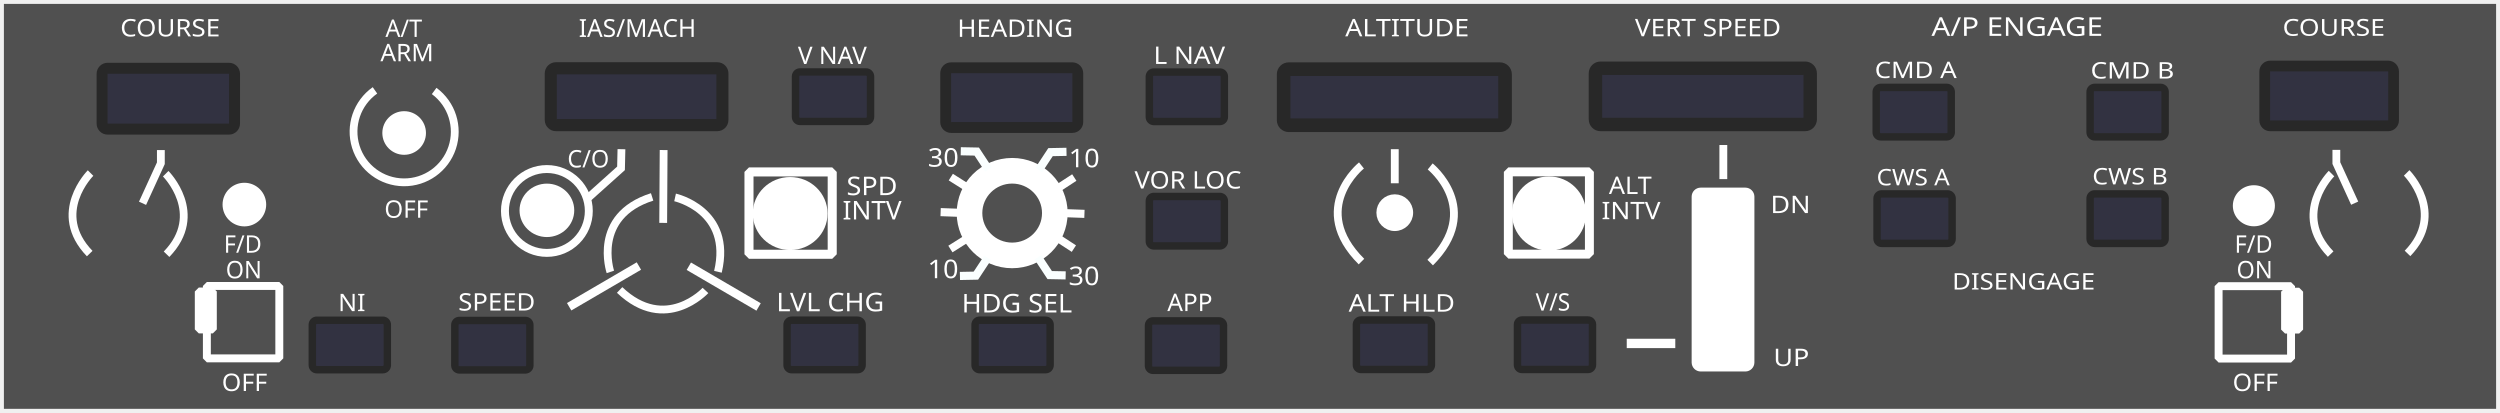
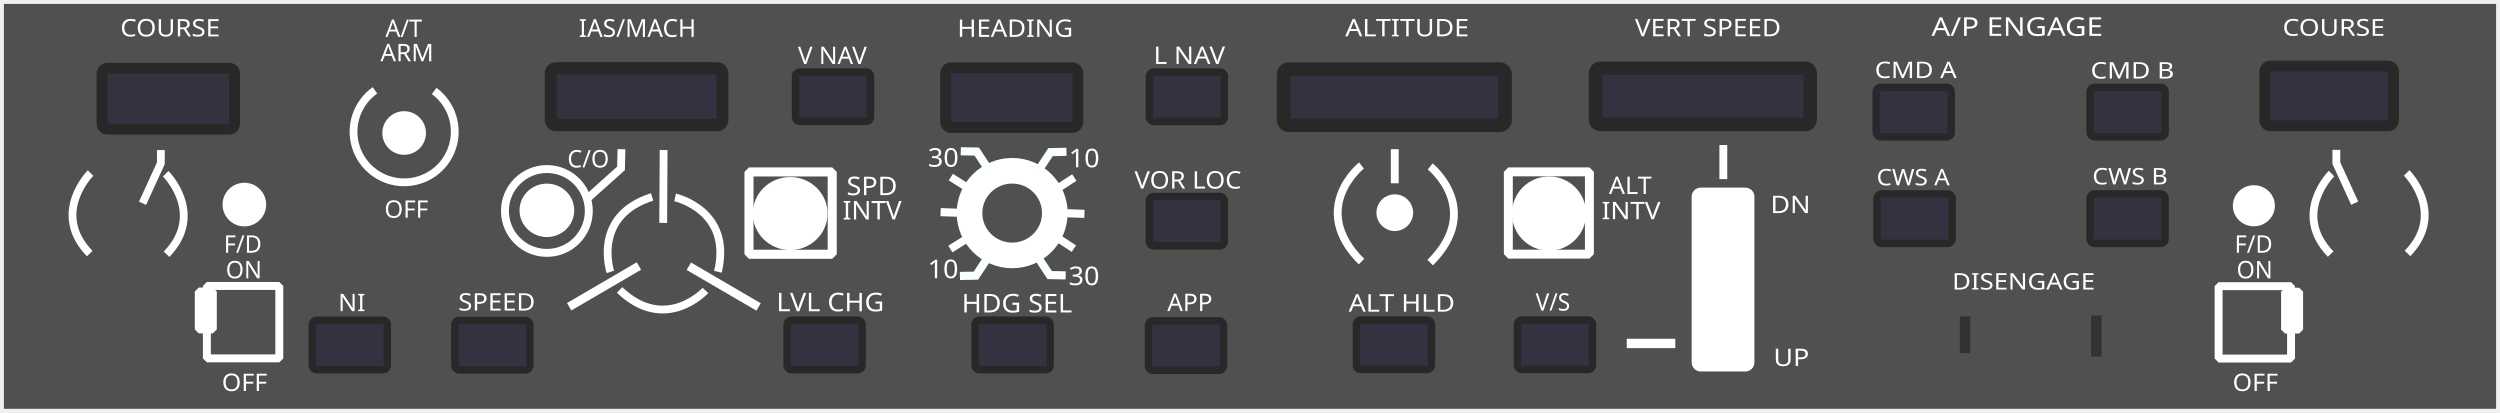
<svg xmlns="http://www.w3.org/2000/svg" width="1672.751mm" height="276.154mm" viewBox="0 0 5927.071 978.5" id="svg3344" version="1.1">
  <defs id="defs3346" />
  <g id="layer2" transform="translate(-596.4643,-396.6893)" style="opacity:1">
    <rect style="color:#000000;clip-rule:nonzero;display:inline;overflow:visible;visibility:visible;opacity:1;isolation:auto;mix-blend-mode:normal;color-interpolation:sRGB;color-interpolation-filters:linearRGB;solid-color:#000000;solid-opacity:1;fill:#505050;fill-opacity:1;fill-rule:evenodd;stroke:none;stroke-width:18.5;stroke-linecap:butt;stroke-linejoin:miter;stroke-miterlimit:4;stroke-dasharray:none;stroke-dashoffset:185;stroke-opacity:1;color-rendering:auto;image-rendering:auto;shape-rendering:auto;text-rendering:auto;enable-background:accumulate" id="rect4741" width="5908.571" height="960" x="605.714" y="-313.352" transform="translate(0,719.2913)" />
    <path style="fill:none;fill-rule:evenodd;stroke:#ffffff;stroke-width:22.193;stroke-linecap:butt;stroke-linejoin:miter;stroke-miterlimit:4;stroke-dasharray:none;stroke-opacity:1" d="m 4568.299,1210.903 -115.098,0" id="path4196-2-5" />
  </g>
  <g id="layer1" transform="translate(-596.4643,322.6021)">
    <text xml:space="preserve" style="font-style:normal;font-variant:normal;font-weight:normal;font-stretch:normal;font-size:40px;line-height:125%;font-family:'Arial Rounded MT Bold';-inkscape-font-specification:'Arial Rounded MT Bold, ';letter-spacing:0px;word-spacing:0px;fill:#000000;fill-opacity:1;stroke:none;stroke-width:1px;stroke-linecap:butt;stroke-linejoin:miter;stroke-opacity:1" x="432.598" y="143.983" id="text3363">
      <tspan id="tspan3365" x="432.598" y="143.983" />
      <tspan x="432.598" y="193.983" id="tspan3367" />
    </text>
    <path style="fill:none;fill-opacity:1;fill-rule:evenodd;stroke:#ffffff;stroke-width:18.596;stroke-linecap:butt;stroke-linejoin:miter;stroke-miterlimit:4;stroke-dasharray:none;stroke-opacity:1" d="m 3824.264,69.677 c 0,0 -126.843,101.53 0,227.924" id="path3371" />
    <path style="fill:none;fill-opacity:1;fill-rule:evenodd;stroke:#ffffff;stroke-width:18.596;stroke-linecap:butt;stroke-linejoin:miter;stroke-miterlimit:4;stroke-dasharray:none;stroke-opacity:1" d="m 3987.193,72.026 c 0,0 126.843,101.53 0,227.924" id="path3371-3" />
    <path style="fill:none;fill-rule:evenodd;stroke:#ffffff;stroke-width:18.596;stroke-linecap:butt;stroke-linejoin:miter;stroke-miterlimit:4;stroke-dasharray:none;stroke-opacity:1" d="m 3903.229,31.098 0,80.812" id="path4196" />
    <rect style="fill:none;fill-opacity:1;stroke:#ffffff;stroke-width:17.161;stroke-miterlimit:4;stroke-dasharray:none;stroke-opacity:1" id="rect4198" width="513.582" height="134.775" x="3646.943" y="-158.518" />
    <path style="fill:none;fill-rule:evenodd;stroke:#ffffff;stroke-width:18.5;stroke-linecap:butt;stroke-linejoin:miter;stroke-miterlimit:4;stroke-dasharray:none;stroke-opacity:1" d="m 811.152,87.666 c 0,0 -94.954,94.954 -2.02,190.919" id="path4204" />
    <path style="fill:none;fill-rule:evenodd;stroke:#ffffff;stroke-width:18.5;stroke-linecap:butt;stroke-linejoin:miter;stroke-miterlimit:4;stroke-dasharray:none;stroke-opacity:1" d="m 989.315,89.235 c 0,0 94.954,94.954 2.02,190.919" id="path4204-6" />
    <path style="fill:none;fill-rule:evenodd;stroke:#ffffff;stroke-width:18.5;stroke-linecap:butt;stroke-linejoin:miter;stroke-miterlimit:4;stroke-dasharray:none;stroke-opacity:1" d="m 934.391,159.387 43.437,-94.954 0,-31.315" id="path4221" />
    <path style="fill:none;fill-opacity:1;stroke:#ffffff;stroke-width:18.5;stroke-linecap:butt;stroke-miterlimit:0.1;stroke-dasharray:none;stroke-dashoffset:0;stroke-opacity:1" id="path4235" d="m 1625.78,-106.946 a 120,120 0 0 1 42.661,134.65 120,120 0 0 1 -115.028,81.971 120,120 0 0 1 -113.35,-84.277 120,120 0 0 1 45.371,-133.762" />
    <rect style="fill:#ffffff;fill-opacity:1;stroke:#ffffff;stroke-width:18.8;stroke-linecap:square;stroke-linejoin:miter;stroke-miterlimit:0;stroke-dasharray:none;stroke-dashoffset:0;stroke-opacity:1" id="rect4239" width="33.335" height="89.904" x="1067.731" y="368.489" ry="0" rx="0" />
    <rect style="fill:none;fill-opacity:1;stroke:#ffffff;stroke-width:18.8;stroke-linecap:square;stroke-linejoin:miter;stroke-miterlimit:0;stroke-dasharray:none;stroke-dashoffset:0;stroke-opacity:1" id="rect4241" width="171.726" height="171.726" x="1086.924" y="355.357" ry="0" />
    <circle style="fill:#ffffff;fill-opacity:1;stroke:#ffffff;stroke-width:18.596;stroke-miterlimit:4;stroke-dasharray:none;stroke-opacity:1" id="path4202-8" cx="1175.818" cy="162.418" r="42.426" />
    <circle style="fill:#ffffff;fill-opacity:1;stroke:#ffffff;stroke-width:18.596;stroke-miterlimit:4;stroke-dasharray:none;stroke-opacity:1" id="path4202-8-0" cx="1554.625" cy="-7.288" r="42.426" />
    <rect style="fill:#323241;fill-opacity:1;stroke:#282828;stroke-width:26.048;stroke-linecap:square;stroke-linejoin:round;stroke-miterlimit:0;stroke-dasharray:none;stroke-dashoffset:0;stroke-opacity:1" id="rect4243-9" width="313.98" height="144.275" x="838.515" y="-160.743" ry="13.132" />
    <rect style="fill:#323241;fill-opacity:1;stroke:#282828;stroke-width:17.678;stroke-linecap:square;stroke-linejoin:round;stroke-miterlimit:0;stroke-dasharray:none;stroke-dashoffset:0;stroke-opacity:1" id="rect4243-9-0" width="177.898" height="117.289" x="1336.881" y="436.618" ry="10.676" />
    <rect style="fill:#323241;fill-opacity:1;stroke:#282828;stroke-width:17.678;stroke-linecap:square;stroke-linejoin:round;stroke-miterlimit:0;stroke-dasharray:none;stroke-dashoffset:0;stroke-opacity:1" id="rect4243-9-0-4" width="177.898" height="117.289" x="1674.777" y="437.124" ry="10.676" />
    <circle style="fill:none;fill-opacity:1;stroke:#ffffff;stroke-width:18.8;stroke-linecap:square;stroke-linejoin:round;stroke-miterlimit:0;stroke-dasharray:none;stroke-dashoffset:0;stroke-opacity:1" id="path4337" cx="1893.026" cy="177.57" r="99.412" />
    <ellipse style="fill:#ffffff;fill-opacity:1;stroke:#ffffff;stroke-width:23.043;stroke-miterlimit:4;stroke-dasharray:none;stroke-opacity:1" id="path4202-8-0-8" cx="1893.046" cy="176.075" rx="53.335" ry="51.82" />
    <ellipse style="fill:#ffffff;fill-opacity:1;stroke:#ffffff;stroke-width:31.495;stroke-miterlimit:4;stroke-dasharray:none;stroke-opacity:1" id="path4202-8-0-8-3" cx="2469.803" cy="183.672" rx="72.898" ry="70.827" />
    <rect style="fill:none;fill-opacity:1;stroke:#ffffff;stroke-width:21.491;stroke-linecap:square;stroke-linejoin:miter;stroke-miterlimit:0;stroke-dasharray:none;stroke-dashoffset:0;stroke-opacity:1" id="rect4241-9" width="197.319" height="195.299" x="2372.174" y="84.971" ry="0" />
    <rect style="fill:#323241;fill-opacity:1;stroke:#282828;stroke-width:17.678;stroke-linecap:square;stroke-linejoin:round;stroke-miterlimit:0;stroke-dasharray:none;stroke-dashoffset:0;stroke-opacity:1" id="rect4243-9-0-4-0" width="177.898" height="117.289" x="2462.479" y="436.575" ry="10.676" />
    <rect style="fill:#323241;fill-opacity:1;stroke:#282828;stroke-width:17.678;stroke-linecap:square;stroke-linejoin:round;stroke-miterlimit:0;stroke-dasharray:none;stroke-dashoffset:0;stroke-opacity:1" id="rect4243-9-0-4-0-2" width="177.898" height="117.289" x="2908.194" y="436.575" ry="10.676" />
    <rect style="fill:#323241;fill-opacity:1;stroke:#282828;stroke-width:17.678;stroke-linecap:square;stroke-linejoin:round;stroke-miterlimit:0;stroke-dasharray:none;stroke-dashoffset:0;stroke-opacity:1" id="rect4243-9-0-4-0-0" width="177.898" height="117.289" x="2482.479" y="-151.997" ry="10.676" />
    <rect style="fill:#323241;fill-opacity:1;stroke:#282828;stroke-width:28.67;stroke-linecap:square;stroke-linejoin:round;stroke-miterlimit:0;stroke-dasharray:none;stroke-dashoffset:0;stroke-opacity:1" id="rect4243-9-0-4-0-0-4" width="406.906" height="134.869" x="1902.261" y="-160.786" ry="12.276" />
    <path style="fill:none;fill-opacity:1;fill-rule:evenodd;stroke:#ffffff;stroke-width:18.5;stroke-linecap:butt;stroke-linejoin:miter;stroke-miterlimit:4;stroke-dasharray:none;stroke-opacity:1" d="m 1991.011,146.255 77.782,-69.701 1.01,-45.457" id="path4459" />
    <path style="fill:none;fill-rule:evenodd;stroke:#ffffff;stroke-width:18.5;stroke-linecap:butt;stroke-linejoin:miter;stroke-miterlimit:4;stroke-dasharray:none;stroke-opacity:1" d="m 2168.798,205.854 1.01,-172.736" id="path4461" />
    <path style="color:#000000;clip-rule:nonzero;display:inline;overflow:visible;visibility:visible;opacity:1;isolation:auto;mix-blend-mode:normal;color-interpolation:sRGB;color-interpolation-filters:linearRGB;solid-color:#000000;solid-opacity:1;fill:none;fill-opacity:1;fill-rule:evenodd;stroke:#ffffff;stroke-width:20.382;stroke-linecap:butt;stroke-linejoin:miter;stroke-miterlimit:4;stroke-dasharray:none;stroke-dashoffset:0;stroke-opacity:1;color-rendering:auto;image-rendering:auto;shape-rendering:auto;text-rendering:auto;enable-background:accumulate" d="M 2394.927,405.158 2229.552,308.586" id="path4461-1" />
    <path style="color:#000000;clip-rule:nonzero;display:inline;overflow:visible;visibility:visible;opacity:1;isolation:auto;mix-blend-mode:normal;color-interpolation:sRGB;color-interpolation-filters:linearRGB;solid-color:#000000;solid-opacity:1;fill:none;fill-opacity:1;fill-rule:evenodd;stroke:#ffffff;stroke-width:20.382;stroke-linecap:butt;stroke-linejoin:miter;stroke-miterlimit:4;stroke-dasharray:none;stroke-dashoffset:0;stroke-opacity:1;color-rendering:auto;image-rendering:auto;shape-rendering:auto;text-rendering:auto;enable-background:accumulate" d="m 1945.812,404.653 165.375,-96.572" id="path4461-1-0" />
    <path style="fill:none;fill-rule:evenodd;stroke:#ffffff;stroke-width:18.5;stroke-linecap:butt;stroke-linejoin:miter;stroke-miterlimit:4;stroke-dasharray:none;stroke-opacity:1" d="m 2043.539,322.022 c 0,0 -44.447,-132.33 98.995,-177.787" id="path4511" />
    <path style="fill:none;fill-rule:evenodd;stroke:#ffffff;stroke-width:18.5;stroke-linecap:butt;stroke-linejoin:miter;stroke-miterlimit:4;stroke-dasharray:none;stroke-opacity:1" d="m 2196.968,145.446 c 0,0 136.349,29.926 101.576,176.325" id="path4511-0" />
    <path style="fill:none;fill-rule:evenodd;stroke:#ffffff;stroke-width:18.5;stroke-linecap:butt;stroke-linejoin:miter;stroke-miterlimit:4;stroke-dasharray:none;stroke-opacity:1" d="m 2268.983,366.008 c 0,0 -94.572,102.679 -203.487,-1.145" id="path4511-1" />
    <rect style="fill:#323241;fill-opacity:1;stroke:#282828;stroke-width:25.769;stroke-linecap:square;stroke-linejoin:round;stroke-miterlimit:0;stroke-dasharray:none;stroke-dashoffset:0;stroke-opacity:1" id="rect4243-9-0-4-0-9" width="313.25" height="141.524" x="2838.477" y="-161.892" ry="12.882" />
    <rect style="fill:#323241;fill-opacity:1;stroke:#282828;stroke-width:17.678;stroke-linecap:square;stroke-linejoin:round;stroke-miterlimit:0;stroke-dasharray:none;stroke-dashoffset:0;stroke-opacity:1" id="rect4243-9-0-4-0-2-9" width="177.898" height="117.289" x="3319.306" y="438.134" ry="10.676" />
    <rect style="fill:#323241;fill-opacity:1;stroke:#282828;stroke-width:17.678;stroke-linecap:square;stroke-linejoin:round;stroke-miterlimit:0;stroke-dasharray:none;stroke-dashoffset:0;stroke-opacity:1" id="rect4243-9-0-4-0-2-3" width="177.898" height="117.289" x="3321.326" y="143.169" ry="10.676" />
    <rect style="fill:#323241;fill-opacity:1;stroke:#282828;stroke-width:17.678;stroke-linecap:square;stroke-linejoin:round;stroke-miterlimit:0;stroke-dasharray:none;stroke-dashoffset:0;stroke-opacity:1" id="rect4243-9-0-4-0-2-1" width="177.898" height="117.289" x="3321.326" y="-151.795" ry="10.676" />
    <rect style="fill:#323241;fill-opacity:1;stroke:#282828;stroke-width:32.329;stroke-linecap:square;stroke-linejoin:round;stroke-miterlimit:0;stroke-dasharray:none;stroke-dashoffset:0;stroke-opacity:1" id="rect4243-9-0-4-0-2-4" width="524.882" height="132.943" x="3639.778" y="-158.612" ry="12.101" />
    <rect style="fill:#323241;fill-opacity:1;stroke:#282828;stroke-width:17.678;stroke-linecap:square;stroke-linejoin:round;stroke-miterlimit:0;stroke-dasharray:none;stroke-dashoffset:0;stroke-opacity:1" id="rect4243-9-0-4-0-2-9-6" width="177.898" height="117.289" x="3812.26" y="436.113" ry="10.676" />
    <rect style="fill:#323241;fill-opacity:1;stroke:#282828;stroke-width:17.678;stroke-linecap:square;stroke-linejoin:round;stroke-miterlimit:0;stroke-dasharray:none;stroke-dashoffset:0;stroke-opacity:1" id="rect4243-9-0-4-0-2-9-2" width="177.898" height="117.289" x="4194.098" y="436.113" ry="10.676" />
    <rect style="fill:#323241;fill-opacity:1;stroke:#282828;stroke-width:31.893;stroke-linecap:square;stroke-linejoin:round;stroke-miterlimit:0;stroke-dasharray:none;stroke-dashoffset:0;stroke-opacity:1" id="rect4243-9-0-4-0-2-9-0" width="509.156" height="133.379" x="4378.992" y="-160.85" ry="12.14" />
    <rect style="fill:#323241;fill-opacity:1;stroke:#282828;stroke-width:17.678;stroke-linecap:square;stroke-linejoin:round;stroke-miterlimit:0;stroke-dasharray:none;stroke-dashoffset:0;stroke-opacity:1" id="rect4243-9-0-4-0-2-9-2-8" width="177.898" height="117.289" x="5044.626" y="-115.41" ry="10.676" />
    <rect style="fill:#323241;fill-opacity:1;stroke:#282828;stroke-width:17.678;stroke-linecap:square;stroke-linejoin:round;stroke-miterlimit:0;stroke-dasharray:none;stroke-dashoffset:0;stroke-opacity:1" id="rect4243-9-0-4-0-2-9-2-6" width="177.898" height="117.289" x="5046.667" y="137.108" ry="10.676" />
    <rect style="fill:#323241;fill-opacity:1;stroke:#282828;stroke-width:17.678;stroke-linecap:square;stroke-linejoin:round;stroke-miterlimit:0;stroke-dasharray:none;stroke-dashoffset:0;stroke-opacity:1" id="rect4243-9-0-4-0-2-9-2-4" width="177.898" height="117.289" x="5551.743" y="-115.43" ry="10.676" />
    <rect style="fill:#323241;fill-opacity:1;stroke:#282828;stroke-width:17.678;stroke-linecap:square;stroke-linejoin:round;stroke-miterlimit:0;stroke-dasharray:none;stroke-dashoffset:0;stroke-opacity:1" id="rect4243-9-0-4-0-2-9-2-1" width="177.898" height="117.289" x="5551.743" y="137.108" ry="10.676" />
    <rect style="fill:#323241;fill-opacity:1;stroke:#282828;stroke-width:25.473;stroke-linecap:square;stroke-linejoin:round;stroke-miterlimit:0;stroke-dasharray:none;stroke-dashoffset:0;stroke-opacity:1" id="rect4243-9-0-4-0-2-9-2-5" width="305.464" height="141.82" x="5965.762" y="-166.081" ry="12.909" />
    <circle style="color:#000000;clip-rule:nonzero;display:inline;overflow:visible;visibility:visible;opacity:1;isolation:auto;mix-blend-mode:normal;color-interpolation:sRGB;color-interpolation-filters:linearRGB;solid-color:#000000;solid-opacity:1;fill:#ffffff;fill-opacity:1;fill-rule:evenodd;stroke:#ffffff;stroke-width:18.5;stroke-linecap:butt;stroke-linejoin:miter;stroke-miterlimit:4;stroke-dasharray:none;stroke-dashoffset:185;stroke-opacity:1;color-rendering:auto;image-rendering:auto;shape-rendering:auto;text-rendering:auto;enable-background:accumulate" id="path4672" cx="3903.229" cy="181.611" r="34.286" />
    <circle style="color:#000000;clip-rule:nonzero;display:inline;overflow:visible;visibility:visible;opacity:1;isolation:auto;mix-blend-mode:normal;color-interpolation:sRGB;color-interpolation-filters:linearRGB;solid-color:#000000;solid-opacity:1;fill:#ffffff;fill-opacity:1;fill-rule:evenodd;stroke:#ffffff;stroke-width:37.387;stroke-linecap:butt;stroke-linejoin:miter;stroke-miterlimit:4;stroke-dasharray:none;stroke-dashoffset:185;stroke-opacity:1;color-rendering:auto;image-rendering:auto;shape-rendering:auto;text-rendering:auto;enable-background:accumulate" id="path4672-8" cx="4268.884" cy="183.692" r="69.289" />
    <ellipse style="color:#000000;clip-rule:nonzero;display:inline;overflow:visible;visibility:visible;opacity:1;isolation:auto;mix-blend-mode:normal;color-interpolation:sRGB;color-interpolation-filters:linearRGB;solid-color:#000000;solid-opacity:1;fill:none;fill-opacity:1;fill-rule:evenodd;stroke:#ffffff;stroke-width:60.743;stroke-linecap:butt;stroke-linejoin:miter;stroke-miterlimit:4;stroke-dasharray:none;stroke-dashoffset:185;stroke-opacity:1;color-rendering:auto;image-rendering:auto;shape-rendering:auto;text-rendering:auto;enable-background:accumulate" id="path4689" cx="2996.133" cy="182.601" rx="101.155" ry="100.336" />
    <path style="fill:none;fill-rule:evenodd;stroke:#faffff;stroke-width:19.289;stroke-linecap:butt;stroke-linejoin:miter;stroke-miterlimit:4;stroke-dasharray:none;stroke-opacity:1" d="m 3059.225,80.362 27.862,-42.263 37.842,-0.75" id="path4691" />
    <path style="fill:none;fill-rule:evenodd;stroke:#faffff;stroke-width:19.289;stroke-linecap:butt;stroke-linejoin:miter;stroke-miterlimit:4;stroke-dasharray:none;stroke-opacity:1" d="m 2939.975,79.015 -27.862,-42.263 -37.842,-0.75" id="path4691-2" />
    <path style="fill:none;fill-rule:evenodd;stroke:#ffffff;stroke-width:18.5;stroke-linecap:butt;stroke-linejoin:miter;stroke-miterlimit:4;stroke-dasharray:none;stroke-opacity:1" d="m 2850.651,97.263 34.345,21.718" id="path4708" />
    <path style="fill:none;fill-rule:evenodd;stroke:#ffffff;stroke-width:18.5;stroke-linecap:butt;stroke-linejoin:miter;stroke-miterlimit:4;stroke-dasharray:none;stroke-opacity:1" d="m 3109.4,120.479 34.044,-22.188" id="path4708-9" />
    <path style="fill:none;fill-rule:evenodd;stroke:#ffffff;stroke-width:19.229;stroke-linecap:butt;stroke-linejoin:miter;stroke-miterlimit:4;stroke-dasharray:none;stroke-opacity:1" d="m 3123.233,182.82 44.259,1.621" id="path4708-3" />
    <path style="fill:none;fill-rule:evenodd;stroke:#ffffff;stroke-width:19.229;stroke-linecap:butt;stroke-linejoin:miter;stroke-miterlimit:4;stroke-dasharray:none;stroke-opacity:1" d="m 2826.501,180.295 44.259,1.621" id="path4708-3-6" />
    <path style="fill:none;fill-rule:evenodd;stroke:#ffffff;stroke-width:18.5;stroke-linecap:butt;stroke-linejoin:miter;stroke-miterlimit:4;stroke-dasharray:none;stroke-opacity:1" d="m 2849.662,267.828 34.345,-21.718" id="path4708-7" />
    <path style="fill:none;fill-rule:evenodd;stroke:#ffffff;stroke-width:18.5;stroke-linecap:butt;stroke-linejoin:miter;stroke-miterlimit:4;stroke-dasharray:none;stroke-opacity:1" d="m 3108.412,244.612 34.044,22.188" id="path4708-9-2" />
    <path style="fill:none;fill-rule:evenodd;stroke:#faffff;stroke-width:19.289;stroke-linecap:butt;stroke-linejoin:miter;stroke-miterlimit:4;stroke-dasharray:none;stroke-opacity:1" d="m 3057.253,287.285 27.862,42.263 37.842,0.75" id="path4691-9" />
    <path style="fill:none;fill-rule:evenodd;stroke:#faffff;stroke-width:19.289;stroke-linecap:butt;stroke-linejoin:miter;stroke-miterlimit:4;stroke-dasharray:none;stroke-opacity:1" d="m 2938.003,288.631 -27.862,42.263 -37.842,0.75" id="path4691-2-5" />
    <rect style="fill:#ffffff;fill-opacity:1;stroke:#ffffff;stroke-width:18.8;stroke-linecap:square;stroke-linejoin:miter;stroke-miterlimit:0;stroke-dasharray:none;stroke-dashoffset:0;stroke-opacity:1" id="rect4239-9" width="33.335" height="89.904" x="-6047.322" y="368.917" ry="0" rx="0" transform="scale(-1,1)" />
    <rect style="fill:none;fill-opacity:1;stroke:#ffffff;stroke-width:18.8;stroke-linecap:square;stroke-linejoin:miter;stroke-miterlimit:0;stroke-dasharray:none;stroke-dashoffset:0;stroke-opacity:1" id="rect4241-0" width="171.726" height="171.726" x="-6028.128" y="355.785" ry="0" transform="scale(-1,1)" />
    <path style="fill:none;fill-rule:evenodd;stroke:#ffffff;stroke-width:18.5;stroke-linecap:butt;stroke-linejoin:miter;stroke-miterlimit:4;stroke-dasharray:none;stroke-opacity:1" d="m 6302.241,87.318 c 0,0 94.954,94.954 2.02,190.919" id="path4204-4" />
    <path style="fill:none;fill-rule:evenodd;stroke:#ffffff;stroke-width:18.5;stroke-linecap:butt;stroke-linejoin:miter;stroke-miterlimit:4;stroke-dasharray:none;stroke-opacity:1" d="m 6124.078,88.886 c 0,0 -94.954,94.954 -2.02,190.919" id="path4204-6-8" />
    <path style="fill:none;fill-rule:evenodd;stroke:#ffffff;stroke-width:18.5;stroke-linecap:butt;stroke-linejoin:miter;stroke-miterlimit:4;stroke-dasharray:none;stroke-opacity:1" d="m 6179.002,159.039 -43.437,-94.954 0,-31.315" id="path4221-6" />
    <ellipse style="fill:#ffffff;fill-opacity:1;stroke:#ffffff;stroke-width:17.714;stroke-miterlimit:4;stroke-dasharray:none;stroke-opacity:1" id="path4202-8-0-8-8" cx="5940" cy="165.219" rx="41" ry="39.835" />
    <rect style="fill:none;fill-opacity:1;stroke:#ffffff;stroke-width:21.196;stroke-linecap:square;stroke-linejoin:miter;stroke-miterlimit:0;stroke-dasharray:none;stroke-dashoffset:0;stroke-opacity:1" id="rect4241-0-5" width="192.187" height="195.044" x="-4364.665" y="84.84" ry="0" transform="scale(-1,1)" />
    <text xml:space="preserve" style="font-style:normal;font-weight:normal;font-size:59.423px;line-height:125%;font-family:sans-serif;letter-spacing:0px;word-spacing:0px;fill:#ffffff;fill-opacity:1;stroke:none;stroke-width:1px;stroke-linecap:butt;stroke-linejoin:miter;stroke-opacity:1" x="852.373" y="-244.343" id="text4866" transform="scale(1.0343,0.9668376)">
      <tspan id="tspan4868" x="852.373" y="-244.343" style="font-style:normal;font-variant:normal;font-weight:normal;font-stretch:normal;font-family:FuturaExtended;-inkscape-font-specification:FuturaExtended;fill:#ffffff;fill-opacity:1">COURSE</tspan>
    </text>
    <text xml:space="preserve" style="font-style:normal;font-weight:normal;font-size:56.508px;line-height:125%;font-family:sans-serif;letter-spacing:0px;word-spacing:0px;fill:#ffffff;fill-opacity:1;stroke:none;stroke-width:1px;stroke-linecap:butt;stroke-linejoin:miter;stroke-opacity:1" x="1535.453" y="-231.245" id="text4866-0" transform="scale(0.9835608,1.016714)">
      <tspan id="tspan4868-4" x="1535.453" y="-231.245" style="font-style:normal;font-variant:normal;font-weight:normal;font-stretch:normal;font-family:FuturaExtended;-inkscape-font-specification:FuturaExtended;fill:#ffffff;fill-opacity:1">A/T</tspan>
    </text>
    <text xml:space="preserve" style="font-style:normal;font-weight:normal;font-size:57.841px;line-height:125%;font-family:sans-serif;letter-spacing:0px;word-spacing:0px;fill:#ffffff;fill-opacity:1;stroke:none;stroke-width:1px;stroke-linecap:butt;stroke-linejoin:miter;stroke-opacity:1" x="1488.24" y="-178.59" id="text4866-0-1" transform="scale(1.006755,0.9932898)">
      <tspan id="tspan4868-4-1" x="1488.24" y="-178.59" style="font-style:normal;font-variant:normal;font-weight:normal;font-stretch:normal;font-family:FuturaExtended;-inkscape-font-specification:FuturaExtended;fill:#ffffff;fill-opacity:1">ARM</tspan>
    </text>
    <text xml:space="preserve" style="font-style:normal;font-weight:normal;font-size:57.347px;line-height:125%;font-family:sans-serif;letter-spacing:0px;word-spacing:0px;fill:#ffffff;fill-opacity:1;stroke:none;stroke-width:1px;stroke-linecap:butt;stroke-linejoin:miter;stroke-opacity:1" x="1510.483" y="193.326" id="text4866-0-7" transform="scale(0.9981613,1.001842)">
      <tspan id="tspan4868-4-9" x="1510.483" y="193.326" style="font-style:normal;font-variant:normal;font-weight:normal;font-stretch:normal;font-family:FuturaExtended;-inkscape-font-specification:FuturaExtended;fill:#ffffff;fill-opacity:1">OFF</tspan>
    </text>
    <text xml:space="preserve" style="font-style:normal;font-weight:normal;font-size:58.128px;line-height:125%;font-family:sans-serif;letter-spacing:0px;word-spacing:0px;fill:#ffffff;fill-opacity:1;stroke:none;stroke-width:1px;stroke-linecap:butt;stroke-linejoin:miter;stroke-opacity:1" x="1382.016" y="419.987" id="text4866-0-0" transform="scale(1.011746,0.9883903)">
      <tspan id="tspan4868-4-0" x="1382.016" y="419.987" style="font-style:normal;font-variant:normal;font-weight:normal;font-stretch:normal;font-family:FuturaExtended;-inkscape-font-specification:FuturaExtended;fill:#ffffff;fill-opacity:1">NI</tspan>
    </text>
    <text xml:space="preserve" style="font-style:normal;font-weight:normal;font-size:56.508px;line-height:125%;font-family:sans-serif;letter-spacing:0px;word-spacing:0px;fill:#ffffff;fill-opacity:1;stroke:none;stroke-width:1px;stroke-linecap:butt;stroke-linejoin:miter;stroke-opacity:1" x="1145.861" y="271.994" id="text4866-0-77" transform="scale(0.9835608,1.016714)">
      <tspan id="tspan4868-4-4" x="1145.861" y="271.994" style="font-style:normal;font-variant:normal;font-weight:normal;font-stretch:normal;font-family:FuturaExtended;-inkscape-font-specification:FuturaExtended;fill:#ffffff;fill-opacity:1">F/D</tspan>
    </text>
    <text xml:space="preserve" style="font-style:normal;font-weight:normal;font-size:56.508px;line-height:125%;font-family:sans-serif;letter-spacing:0px;word-spacing:0px;fill:#ffffff;fill-opacity:1;stroke:none;stroke-width:1px;stroke-linecap:butt;stroke-linejoin:miter;stroke-opacity:1" x="1150.54" y="331.71" id="text4866-0-77-4" transform="scale(0.9835608,1.016714)">
      <tspan id="tspan4868-4-4-5" x="1150.54" y="331.71" style="font-style:normal;font-variant:normal;font-weight:normal;font-stretch:normal;font-family:FuturaExtended;-inkscape-font-specification:FuturaExtended;fill:#ffffff;fill-opacity:1">ON</tspan>
    </text>
    <text xml:space="preserve" style="font-style:normal;font-weight:normal;font-size:58.379px;line-height:125%;font-family:sans-serif;letter-spacing:0px;word-spacing:0px;fill:#ffffff;fill-opacity:1;stroke:none;stroke-width:1px;stroke-linecap:butt;stroke-linejoin:miter;stroke-opacity:1" x="1104.465" y="614.138" id="text4866-0-77-7" transform="scale(1.016117,0.9841388)">
      <tspan id="tspan4868-4-4-7" x="1104.465" y="614.138" style="font-style:normal;font-variant:normal;font-weight:normal;font-stretch:normal;font-family:FuturaExtended;-inkscape-font-specification:FuturaExtended;fill:#ffffff;fill-opacity:1">OFF</tspan>
    </text>
    <text xml:space="preserve" style="font-style:normal;font-weight:normal;font-size:59.15px;line-height:125%;font-family:sans-serif;letter-spacing:0px;word-spacing:0px;fill:#ffffff;fill-opacity:1;stroke:none;stroke-width:1px;stroke-linecap:butt;stroke-linejoin:miter;stroke-opacity:1" x="1634.583" y="425.905" id="text4866-0-77-6" transform="scale(1.029546,0.9713024)">
      <tspan id="tspan4868-4-4-1" x="1634.583" y="425.905" style="font-style:normal;font-variant:normal;font-weight:normal;font-stretch:normal;font-family:FuturaExtended;-inkscape-font-specification:FuturaExtended;fill:#ffffff;fill-opacity:1">SPEED</tspan>
    </text>
    <text xml:space="preserve" style="font-style:normal;font-weight:normal;font-size:56.508px;line-height:125%;font-family:sans-serif;letter-spacing:0px;word-spacing:0px;fill:#ffffff;fill-opacity:1;stroke:none;stroke-width:1px;stroke-linecap:butt;stroke-linejoin:miter;stroke-opacity:1" x="1974.078" y="73.174" id="text4866-0-77-9" transform="scale(0.9835608,1.016714)">
      <tspan id="tspan4868-4-4-58" x="1974.078" y="73.174" style="font-style:normal;font-variant:normal;font-weight:normal;font-stretch:normal;font-family:FuturaExtended;-inkscape-font-specification:FuturaExtended;fill:#ffffff;fill-opacity:1">C/O</tspan>
    </text>
    <text xml:space="preserve" style="font-style:normal;font-weight:normal;font-size:58.426px;line-height:125%;font-family:sans-serif;letter-spacing:0px;word-spacing:0px;fill:#ffffff;fill-opacity:1;stroke:none;stroke-width:1px;stroke-linecap:butt;stroke-linejoin:miter;stroke-opacity:1" x="1984.12" y="-233.233" id="text4866-0-77-98" transform="scale(0.9921806,1.007881)">
      <tspan id="tspan4868-4-4-8" x="1984.12" y="-233.233" style="font-style:normal;font-variant:normal;font-weight:normal;font-stretch:normal;font-family:FuturaExtended;-inkscape-font-specification:FuturaExtended;fill:#ffffff;fill-opacity:1">IAS/MACH</tspan>
    </text>
    <text xml:space="preserve" style="font-style:normal;font-weight:normal;font-size:57.711px;line-height:125%;font-family:sans-serif;letter-spacing:0px;word-spacing:0px;fill:#ffffff;fill-opacity:1;stroke:none;stroke-width:1px;stroke-linecap:butt;stroke-linejoin:miter;stroke-opacity:1" x="2476.984" y="-171.595" id="text4866-0-77-8" transform="scale(1.004503,0.9955168)">
      <tspan id="tspan4868-4-4-9" x="2476.984" y="-171.595" style="font-style:normal;font-variant:normal;font-weight:normal;font-stretch:normal;font-family:FuturaExtended;-inkscape-font-specification:FuturaExtended;fill:#ffffff;fill-opacity:1">V NAV</tspan>
    </text>
    <text xml:space="preserve" style="font-style:normal;font-weight:normal;font-size:59.22px;line-height:125%;font-family:sans-serif;letter-spacing:0px;word-spacing:0px;fill:#ffffff;fill-opacity:1;stroke:none;stroke-width:1px;stroke-linecap:butt;stroke-linejoin:miter;stroke-opacity:1" x="2780.75" y="-242.428" id="text4866-0-77-8-8" transform="scale(1.030753,0.9701642)">
      <tspan id="tspan4868-4-4-9-3" x="2780.75" y="-242.428" style="font-style:normal;font-variant:normal;font-weight:normal;font-stretch:normal;font-family:FuturaExtended;-inkscape-font-specification:FuturaExtended;fill:#ffffff;fill-opacity:1">HEADING</tspan>
    </text>
    <text xml:space="preserve" style="font-style:normal;font-weight:normal;font-size:62.611px;line-height:125%;font-family:sans-serif;letter-spacing:0px;word-spacing:0px;fill:#ffffff;fill-opacity:1;stroke:none;stroke-width:1px;stroke-linecap:butt;stroke-linejoin:miter;stroke-opacity:1" x="2382.148" y="425.013" id="text4866-0-77-8-8-2" transform="scale(1.023089,0.9774321)">
      <tspan id="tspan4868-4-4-9-3-9" x="2382.148" y="425.013" style="font-style:normal;font-variant:normal;font-weight:normal;font-stretch:normal;font-family:FuturaExtended;-inkscape-font-specification:FuturaExtended;fill:#ffffff;fill-opacity:1">LVL CHG</tspan>
    </text>
    <text xml:space="preserve" style="font-style:normal;font-weight:normal;font-size:62.611px;line-height:125%;font-family:sans-serif;letter-spacing:0px;word-spacing:0px;fill:#ffffff;fill-opacity:1;stroke:none;stroke-width:1px;stroke-linecap:butt;stroke-linejoin:miter;stroke-opacity:1" x="2811.601" y="427.784" id="text4866-0-77-8-8-2-1" transform="scale(1.023089,0.9774321)">
      <tspan id="tspan4868-4-4-9-3-9-9" x="2811.601" y="427.784" style="font-style:normal;font-variant:normal;font-weight:normal;font-stretch:normal;font-family:FuturaExtended;-inkscape-font-specification:FuturaExtended;fill:#ffffff;fill-opacity:1">HDG SEL</tspan>
    </text>
    <text xml:space="preserve" style="font-style:normal;font-weight:normal;font-size:62.611px;line-height:125%;font-family:sans-serif;letter-spacing:0px;word-spacing:0px;fill:#ffffff;fill-opacity:1;stroke:none;stroke-width:1px;stroke-linecap:butt;stroke-linejoin:miter;stroke-opacity:1" x="3059.59" y="75.723" id="text4866-0-77-8-8-2-7" transform="scale(1.023089,0.9774321)">
      <tspan id="tspan4868-4-4-9-3-9-7" x="3059.59" y="75.723" style="font-style:normal;font-variant:normal;font-weight:normal;font-stretch:normal;font-family:FuturaExtended;-inkscape-font-specification:FuturaExtended;fill:#ffffff;fill-opacity:1">10</tspan>
    </text>
    <text xml:space="preserve" style="font-style:normal;font-weight:normal;font-size:62.611px;line-height:125%;font-family:sans-serif;letter-spacing:0px;word-spacing:0px;fill:#ffffff;fill-opacity:1;stroke:none;stroke-width:1px;stroke-linecap:butt;stroke-linejoin:miter;stroke-opacity:1" x="2733.146" y="74.28" id="text4866-0-77-8-8-2-7-6" transform="scale(1.023089,0.9774321)">
      <tspan id="tspan4868-4-4-9-3-9-7-4" x="2733.146" y="74.28" style="font-style:normal;font-variant:normal;font-weight:normal;font-stretch:normal;font-family:FuturaExtended;-inkscape-font-specification:FuturaExtended;fill:#ffffff;fill-opacity:1">30</tspan>
    </text>
    <text xml:space="preserve" style="font-style:normal;font-weight:normal;font-size:62.611px;line-height:125%;font-family:sans-serif;letter-spacing:0px;word-spacing:0px;fill:#ffffff;fill-opacity:1;stroke:none;stroke-width:1px;stroke-linecap:butt;stroke-linejoin:miter;stroke-opacity:1" x="2732.54" y="344.668" id="text4866-0-77-8-8-2-7-6-3" transform="scale(1.023089,0.9774321)">
      <tspan id="tspan4868-4-4-9-3-9-7-4-9" x="2732.54" y="344.668" style="font-style:normal;font-variant:normal;font-weight:normal;font-stretch:normal;font-family:FuturaExtended;-inkscape-font-specification:FuturaExtended;fill:#ffffff;fill-opacity:1">10</tspan>
    </text>
    <text xml:space="preserve" style="font-style:normal;font-weight:normal;font-size:62.611px;line-height:125%;font-family:sans-serif;letter-spacing:0px;word-spacing:0px;fill:#ffffff;fill-opacity:1;stroke:none;stroke-width:1px;stroke-linecap:butt;stroke-linejoin:miter;stroke-opacity:1" x="3059.19" y="361.476" id="text4866-0-77-8-8-2-7-6-3-1" transform="scale(1.023089,0.9774321)">
      <tspan id="tspan4868-4-4-9-3-9-7-4-9-3" x="3059.19" y="361.476" style="font-style:normal;font-variant:normal;font-weight:normal;font-stretch:normal;font-family:FuturaExtended;-inkscape-font-specification:FuturaExtended;fill:#ffffff;fill-opacity:1">30</tspan>
    </text>
    <text xml:space="preserve" style="font-style:normal;font-weight:normal;font-size:62.611px;line-height:125%;font-family:sans-serif;letter-spacing:0px;word-spacing:0px;fill:#ffffff;fill-opacity:1;stroke:none;stroke-width:1px;stroke-linecap:butt;stroke-linejoin:miter;stroke-opacity:1" x="2544.64" y="143.293" id="text4866-0-77-8-8-2-7-6-3-8" transform="scale(1.023089,0.9774321)">
      <tspan id="tspan4868-4-4-9-3-9-7-4-9-4" x="2544.64" y="143.293" style="font-style:normal;font-variant:normal;font-weight:normal;font-stretch:normal;font-family:FuturaExtended;-inkscape-font-specification:FuturaExtended;fill:#ffffff;fill-opacity:1">SPD</tspan>
      <tspan x="2544.64" y="221.558" style="font-style:normal;font-variant:normal;font-weight:normal;font-stretch:normal;font-family:FuturaExtended;-inkscape-font-specification:FuturaExtended;fill:#ffffff;fill-opacity:1" id="tspan4446" />
    </text>
    <text xml:space="preserve" style="font-style:normal;font-weight:normal;font-size:61.642px;line-height:125%;font-family:sans-serif;letter-spacing:0px;word-spacing:0px;fill:#ffffff;fill-opacity:1;stroke:none;stroke-width:1px;stroke-linecap:butt;stroke-linejoin:miter;stroke-opacity:1" x="2575.349" y="199.07" id="text4866-0-77-8-8-2-7-6-3-8-3" transform="scale(1.007243,0.9928088)">
      <tspan id="tspan4868-4-4-9-3-9-7-4-9-4-2" x="2575.349" y="199.07" style="font-style:normal;font-variant:normal;font-weight:normal;font-stretch:normal;font-family:FuturaExtended;-inkscape-font-specification:FuturaExtended;fill:#ffffff;fill-opacity:1">INTV</tspan>
      <tspan x="2575.349" y="276.122" style="font-style:normal;font-variant:normal;font-weight:normal;font-stretch:normal;font-family:FuturaExtended;-inkscape-font-specification:FuturaExtended;fill:#ffffff;fill-opacity:1" id="tspan4446-8" />
    </text>
    <text xml:space="preserve" style="font-style:normal;font-weight:normal;font-size:59.6px;line-height:125%;font-family:sans-serif;letter-spacing:0px;word-spacing:0px;fill:#ffffff;fill-opacity:1;stroke:none;stroke-width:1px;stroke-linecap:butt;stroke-linejoin:miter;stroke-opacity:1" x="3211.34" y="-177.443" id="text4866-0-77-8-0" transform="scale(1.037374,0.9639725)">
      <tspan id="tspan4868-4-4-9-39" x="3211.34" y="-177.443" style="font-style:normal;font-variant:normal;font-weight:normal;font-stretch:normal;font-family:FuturaExtended;-inkscape-font-specification:FuturaExtended;fill:#ffffff;fill-opacity:1">L NAV</tspan>
    </text>
    <text xml:space="preserve" style="font-style:normal;font-weight:normal;font-size:59.091px;line-height:125%;font-family:sans-serif;letter-spacing:0px;word-spacing:0px;fill:#ffffff;fill-opacity:1;stroke:none;stroke-width:1px;stroke-linecap:butt;stroke-linejoin:miter;stroke-opacity:1" x="3195.116" y="127.967" id="text4866-0-77-8-6" transform="scale(1.028509,0.9722812)">
      <tspan id="tspan4868-4-4-9-0" x="3195.116" y="127.967" style="font-style:normal;font-variant:normal;font-weight:normal;font-stretch:normal;font-family:FuturaExtended;-inkscape-font-specification:FuturaExtended;fill:#ffffff;fill-opacity:1">VOR LOC</tspan>
    </text>
    <text xml:space="preserve" style="font-style:normal;font-weight:normal;font-size:57.711px;line-height:125%;font-family:sans-serif;letter-spacing:0px;word-spacing:0px;fill:#ffffff;fill-opacity:1;stroke:none;stroke-width:1px;stroke-linecap:butt;stroke-linejoin:miter;stroke-opacity:1" x="3348.882" y="416.707" id="text4866-0-77-8-2" transform="scale(1.004503,0.9955168)">
      <tspan id="tspan4868-4-4-9-5" x="3348.882" y="416.707" style="font-style:normal;font-variant:normal;font-weight:normal;font-stretch:normal;font-family:FuturaExtended;-inkscape-font-specification:FuturaExtended;fill:#ffffff;fill-opacity:1">APP</tspan>
    </text>
    <text xml:space="preserve" style="font-style:normal;font-weight:normal;font-size:60.839px;line-height:125%;font-family:sans-serif;letter-spacing:0px;word-spacing:0px;fill:#ffffff;fill-opacity:1;stroke:none;stroke-width:1px;stroke-linecap:butt;stroke-linejoin:miter;stroke-opacity:1" x="3622.684" y="436.024" id="text4866-0-77-8-3" transform="scale(1.047243,0.9548879)">
      <tspan id="tspan4868-4-4-9-1" x="3622.684" y="436.024" style="font-style:normal;font-variant:normal;font-weight:normal;font-stretch:normal;font-family:FuturaExtended;-inkscape-font-specification:FuturaExtended;fill:#ffffff;fill-opacity:1">ALT HLD</tspan>
    </text>
    <text xml:space="preserve" style="font-style:normal;font-weight:normal;font-size:55.61px;line-height:125%;font-family:sans-serif;letter-spacing:0px;word-spacing:0px;fill:#ffffff;fill-opacity:1;stroke:none;stroke-width:1px;stroke-linecap:butt;stroke-linejoin:miter;stroke-opacity:1" x="4377.601" y="400.556" id="text4866-0-77-8-7" transform="scale(0.9679288,1.033134)">
      <tspan id="tspan4868-4-4-9-51" x="4377.601" y="400.556" style="font-style:normal;font-variant:normal;font-weight:normal;font-stretch:normal;font-family:FuturaExtended;-inkscape-font-specification:FuturaExtended;fill:#ffffff;fill-opacity:1">V/S</tspan>
    </text>
    <text xml:space="preserve" style="font-style:normal;font-weight:normal;font-size:58.613px;line-height:125%;font-family:sans-serif;letter-spacing:0px;word-spacing:0px;fill:#ffffff;fill-opacity:1;stroke:none;stroke-width:1px;stroke-linecap:butt;stroke-linejoin:miter;stroke-opacity:1" x="4323.569" y="140.043" id="text4866-0-77-8-7-0" transform="scale(1.020191,0.9802082)">
      <tspan id="tspan4868-4-4-9-51-3" x="4323.569" y="140.043" style="font-style:normal;font-variant:normal;font-weight:normal;font-stretch:normal;font-family:FuturaExtended;-inkscape-font-specification:FuturaExtended;fill:#ffffff;fill-opacity:1">ALT</tspan>
    </text>
    <text xml:space="preserve" style="font-style:normal;font-weight:normal;font-size:59.688px;line-height:125%;font-family:sans-serif;letter-spacing:0px;word-spacing:0px;fill:#ffffff;fill-opacity:1;stroke:none;stroke-width:1px;stroke-linecap:butt;stroke-linejoin:miter;stroke-opacity:1" x="4228.857" y="204.822" id="text4866-0-77-8-7-0-4" transform="scale(1.038915,0.962543)">
      <tspan id="tspan4868-4-4-9-51-3-7" x="4228.857" y="204.822" style="font-style:normal;font-variant:normal;font-weight:normal;font-stretch:normal;font-family:FuturaExtended;-inkscape-font-specification:FuturaExtended;fill:#ffffff;fill-opacity:1">INTV</tspan>
    </text>
    <text xml:space="preserve" style="font-style:normal;font-weight:normal;font-size:60.497px;line-height:125%;font-family:sans-serif;letter-spacing:0px;word-spacing:0px;fill:#ffffff;fill-opacity:1;stroke:none;stroke-width:1px;stroke-linecap:butt;stroke-linejoin:miter;stroke-opacity:1" x="3595.2" y="-248.985" id="text4866-0-77-8-7-0-1" transform="scale(1.05299,0.9496767)">
      <tspan id="tspan4868-4-4-9-51-3-6" x="3595.2" y="-248.985" style="font-style:normal;font-variant:normal;font-weight:normal;font-stretch:normal;font-family:FuturaExtended;-inkscape-font-specification:FuturaExtended;fill:#ffffff;fill-opacity:1">ALTITUDE</tspan>
    </text>
    <text xml:space="preserve" style="font-style:normal;font-weight:normal;font-size:59.654px;line-height:125%;font-family:sans-serif;letter-spacing:0px;word-spacing:0px;fill:#ffffff;fill-opacity:1;stroke:none;stroke-width:1px;stroke-linecap:butt;stroke-linejoin:miter;stroke-opacity:1" x="4307.57" y="-245.737" id="text4866-0-77-8-7-0-1-7" transform="scale(1.038318,0.963096)">
      <tspan id="tspan4868-4-4-9-51-3-6-5" x="4307.57" y="-245.737" style="font-style:normal;font-variant:normal;font-weight:normal;font-stretch:normal;font-family:FuturaExtended;-inkscape-font-specification:FuturaExtended;fill:#ffffff;fill-opacity:1">VERT SPEED</tspan>
    </text>
    <text xml:space="preserve" style="font-style:normal;font-weight:normal;font-size:60.497px;line-height:125%;font-family:sans-serif;letter-spacing:0px;word-spacing:0px;fill:#ffffff;fill-opacity:1;stroke:none;stroke-width:1px;stroke-linecap:butt;stroke-linejoin:miter;stroke-opacity:1" x="4559.323" y="574.08" id="text4866-0-77-8-7-0-1-1" transform="scale(1.05299,0.9496766)">
      <tspan id="tspan4868-4-4-9-51-3-6-1" x="4559.323" y="574.08" style="font-style:normal;font-variant:normal;font-weight:normal;font-stretch:normal;font-family:FuturaExtended;-inkscape-font-specification:FuturaExtended;fill:#ffffff;fill-opacity:1">UP</tspan>
    </text>
    <text xml:space="preserve" style="font-style:normal;font-weight:normal;font-size:60.497px;line-height:125%;font-family:sans-serif;letter-spacing:0px;word-spacing:0px;fill:#ffffff;fill-opacity:1;stroke:none;stroke-width:1px;stroke-linecap:butt;stroke-linejoin:miter;stroke-opacity:1" x="4552.69" y="192.278" id="text4866-0-77-8-7-0-1-1-3" transform="scale(1.05299,0.9496766)">
      <tspan id="tspan4868-4-4-9-51-3-6-1-3" x="4552.69" y="192.278" style="font-style:normal;font-variant:normal;font-weight:normal;font-stretch:normal;font-family:FuturaExtended;-inkscape-font-specification:FuturaExtended;fill:#ffffff;fill-opacity:1">DN</tspan>
    </text>
    <text xml:space="preserve" style="font-style:normal;font-weight:normal;font-size:65.532px;line-height:125%;font-family:sans-serif;letter-spacing:0px;word-spacing:0px;fill:#ffffff;fill-opacity:1;stroke:none;stroke-width:1px;stroke-linecap:butt;stroke-linejoin:miter;stroke-opacity:1" x="4857.894" y="-253.081" id="text4866-0-77-8-7-0-1-7-2" transform="scale(1.065401,0.9386135)">
      <tspan id="tspan4868-4-4-9-51-3-6-5-9" x="4857.894" y="-253.081" style="font-style:normal;font-variant:normal;font-weight:normal;font-stretch:normal;font-family:FuturaExtended;-inkscape-font-specification:FuturaExtended;fill:#ffffff;fill-opacity:1">A/P ENGAGE</tspan>
    </text>
    <text xml:space="preserve" style="font-style:normal;font-weight:normal;font-size:57.736px;line-height:125%;font-family:sans-serif;letter-spacing:0px;word-spacing:0px;fill:#ffffff;fill-opacity:1;stroke:none;stroke-width:1px;stroke-linecap:butt;stroke-linejoin:miter;stroke-opacity:1" x="4740.61" y="-146.256" id="text4866-0-77-8-7-0-1-7-2-9" transform="scale(1.063378,0.9403995)">
      <tspan id="tspan4868-4-4-9-51-3-6-5-9-7" x="4740.61" y="-146.256" style="font-style:normal;font-variant:normal;font-weight:normal;font-stretch:normal;font-family:FuturaExtended;-inkscape-font-specification:FuturaExtended;fill:#ffffff;fill-opacity:1">CMD A</tspan>
    </text>
    <text xml:space="preserve" style="font-style:normal;font-weight:normal;font-size:58.22px;line-height:125%;font-family:sans-serif;letter-spacing:0px;word-spacing:0px;fill:#ffffff;fill-opacity:1;stroke:none;stroke-width:1px;stroke-linecap:butt;stroke-linejoin:miter;stroke-opacity:1" x="5178.541" y="-146.277" id="text4866-0-77-8-7-0-1-7-2-9-2" transform="scale(1.072275,0.9325968)">
      <tspan id="tspan4868-4-4-9-51-3-6-5-9-7-3" x="5178.541" y="-146.277" style="font-style:normal;font-variant:normal;font-weight:normal;font-stretch:normal;font-family:FuturaExtended;-inkscape-font-specification:FuturaExtended;fill:#ffffff;fill-opacity:1">CMD B</tspan>
    </text>
    <text xml:space="preserve" style="font-style:normal;font-weight:normal;font-size:56.693px;line-height:125%;font-family:sans-serif;letter-spacing:0px;word-spacing:0px;fill:#ffffff;fill-opacity:1;stroke:none;stroke-width:1px;stroke-linecap:butt;stroke-linejoin:miter;stroke-opacity:1" x="5321.919" y="119.666" id="text4866-0-77-8-7-0-1-7-2-9-7" transform="scale(1.044164,0.9577043)">
      <tspan id="tspan4868-4-4-9-51-3-6-5-9-7-0" x="5321.919" y="119.666" style="font-style:normal;font-variant:normal;font-weight:normal;font-stretch:normal;font-family:FuturaExtended;-inkscape-font-specification:FuturaExtended;fill:#ffffff;fill-opacity:1">CWS B</tspan>
    </text>
    <text xml:space="preserve" style="font-style:normal;font-weight:normal;font-size:55.932px;line-height:125%;font-family:sans-serif;letter-spacing:0px;word-spacing:0px;fill:#ffffff;fill-opacity:1;stroke:none;stroke-width:1px;stroke-linecap:butt;stroke-linejoin:miter;stroke-opacity:1" x="4897.926" y="120.361" id="text4866-0-77-8-7-0-1-7-2-9-7-1" transform="scale(1.030137,0.9707444)">
      <tspan id="tspan4868-4-4-9-51-3-6-5-9-7-0-2" x="4897.926" y="120.361" style="font-style:normal;font-variant:normal;font-weight:normal;font-stretch:normal;font-family:FuturaExtended;-inkscape-font-specification:FuturaExtended;fill:#ffffff;fill-opacity:1">CWS A</tspan>
    </text>
    <text xml:space="preserve" style="font-style:normal;font-weight:normal;font-size:57.492px;line-height:125%;font-family:sans-serif;letter-spacing:0px;word-spacing:0px;fill:#ffffff;fill-opacity:1;stroke:none;stroke-width:1px;stroke-linecap:butt;stroke-linejoin:miter;stroke-opacity:1" x="4934.256" y="385.331" id="text4866-0-77-8-7-0-1-7-2-9-7-8" transform="scale(1.058867,0.9444056)">
      <tspan id="tspan4868-4-4-9-51-3-6-5-9-7-0-1" x="4934.256" y="385.331" style="font-style:normal;font-variant:normal;font-weight:normal;font-stretch:normal;font-family:FuturaExtended;-inkscape-font-specification:FuturaExtended;fill:#ffffff;fill-opacity:1">DISENGAGE</tspan>
    </text>
    <text xml:space="preserve" style="font-style:normal;font-weight:normal;font-size:59.189px;line-height:125%;font-family:sans-serif;letter-spacing:0px;word-spacing:0px;fill:#ffffff;fill-opacity:1;stroke:none;stroke-width:1px;stroke-linecap:butt;stroke-linejoin:miter;stroke-opacity:1" x="5641.592" y="-253.187" id="text4866-0-77-8-7-0-1-7-2-9-7-4" transform="scale(1.064957,0.939005)">
      <tspan id="tspan4868-4-4-9-51-3-6-5-9-7-0-18" x="5641.592" y="-253.187" style="font-style:normal;font-variant:normal;font-weight:normal;font-stretch:normal;font-family:FuturaExtended;-inkscape-font-specification:FuturaExtended;fill:#ffffff;fill-opacity:1">COURSE</tspan>
    </text>
    <text xml:space="preserve" style="font-style:normal;font-weight:normal;font-size:56.508px;line-height:125%;font-family:sans-serif;letter-spacing:0px;word-spacing:0px;fill:#ffffff;fill-opacity:1;stroke:none;stroke-width:1px;stroke-linecap:butt;stroke-linejoin:miter;stroke-opacity:1" x="5992.828" y="271.996" id="text4866-0-77-88" transform="scale(0.9835608,1.016714)">
      <tspan id="tspan4868-4-4-70" x="5992.828" y="271.996" style="font-style:normal;font-variant:normal;font-weight:normal;font-stretch:normal;font-family:FuturaExtended;-inkscape-font-specification:FuturaExtended;fill:#ffffff;fill-opacity:1">F/D</tspan>
    </text>
    <text xml:space="preserve" style="font-style:normal;font-weight:normal;font-size:56.508px;line-height:125%;font-family:sans-serif;letter-spacing:0px;word-spacing:0px;fill:#ffffff;fill-opacity:1;stroke:none;stroke-width:1px;stroke-linecap:butt;stroke-linejoin:miter;stroke-opacity:1" x="5997.507" y="331.712" id="text4866-0-77-4-8" transform="scale(0.9835608,1.016714)">
      <tspan id="tspan4868-4-4-5-6" x="5997.507" y="331.712" style="font-style:normal;font-variant:normal;font-weight:normal;font-stretch:normal;font-family:FuturaExtended;-inkscape-font-specification:FuturaExtended;fill:#ffffff;fill-opacity:1">ON</tspan>
    </text>
    <text xml:space="preserve" style="font-style:normal;font-weight:normal;font-size:58.379px;line-height:125%;font-family:sans-serif;letter-spacing:0px;word-spacing:0px;fill:#ffffff;fill-opacity:1;stroke:none;stroke-width:1px;stroke-linecap:butt;stroke-linejoin:miter;stroke-opacity:1" x="5796.137" y="614.14" id="text4866-0-77-7-7" transform="scale(1.016117,0.9841388)">
      <tspan id="tspan4868-4-4-7-2" x="5796.137" y="614.14" style="font-style:normal;font-variant:normal;font-weight:normal;font-stretch:normal;font-family:FuturaExtended;-inkscape-font-specification:FuturaExtended;fill:#ffffff;fill-opacity:1">OFF</tspan>
    </text>
    <path style="fill:none;fill-rule:evenodd;stroke:#ffffff;stroke-width:18.596;stroke-linecap:butt;stroke-linejoin:miter;stroke-miterlimit:4;stroke-dasharray:none;stroke-opacity:1" d="m 4682.179,21.206 0,80.812" id="path4196-2" />
    <path style="fill:none;fill-rule:evenodd;stroke:#ffffff;stroke-width:18.596;stroke-linecap:butt;stroke-linejoin:miter;stroke-miterlimit:4;stroke-dasharray:none;stroke-opacity:1" d="m 4707.893,135.492 0,80.812" id="path4196-2-7" />
+     <path transform="translate(4.4479582e-6,-719.2914)" style="opacity:1;fill:none;fill-rule:evenodd;stroke:#323232;stroke-width:25;stroke-linecap:butt;stroke-linejoin:miter;stroke-opacity:1;stroke-miterlimit:4;stroke-dasharray:none" d="m 5255.288,1146.895 0,86.873" id="path4325" />
+     <path transform="translate(4.4479582e-6,-719.2914)" style="opacity:1;fill:none;fill-rule:evenodd;stroke:#323232;stroke-width:25;stroke-linecap:butt;stroke-linejoin:miter;stroke-opacity:1;stroke-miterlimit:4;stroke-dasharray:none" d="m 5566.415,1144.874 0,96.975" id="path4327" />
  </g>
  <g id="layer3" style="opacity:1" transform="translate(-596.4643,-396.6893)">
    <rect style="color:#000000;clip-rule:nonzero;display:inline;overflow:visible;visibility:visible;opacity:1;isolation:auto;mix-blend-mode:normal;color-interpolation:sRGB;color-interpolation-filters:linearRGB;solid-color:#000000;solid-opacity:1;fill:#ffffff;fill-opacity:1;fill-rule:evenodd;stroke:#ffffff;stroke-width:18.8;stroke-linecap:butt;stroke-linejoin:miter;stroke-miterlimit:0;stroke-dasharray:none;stroke-dashoffset:185;stroke-opacity:1;color-rendering:auto;image-rendering:auto;shape-rendering:auto;text-rendering:auto;enable-background:accumulate" id="rect4288" width="130" height="417.143" x="4616.464" y="850.903" ry="12.101" />
  </g>
</svg>
